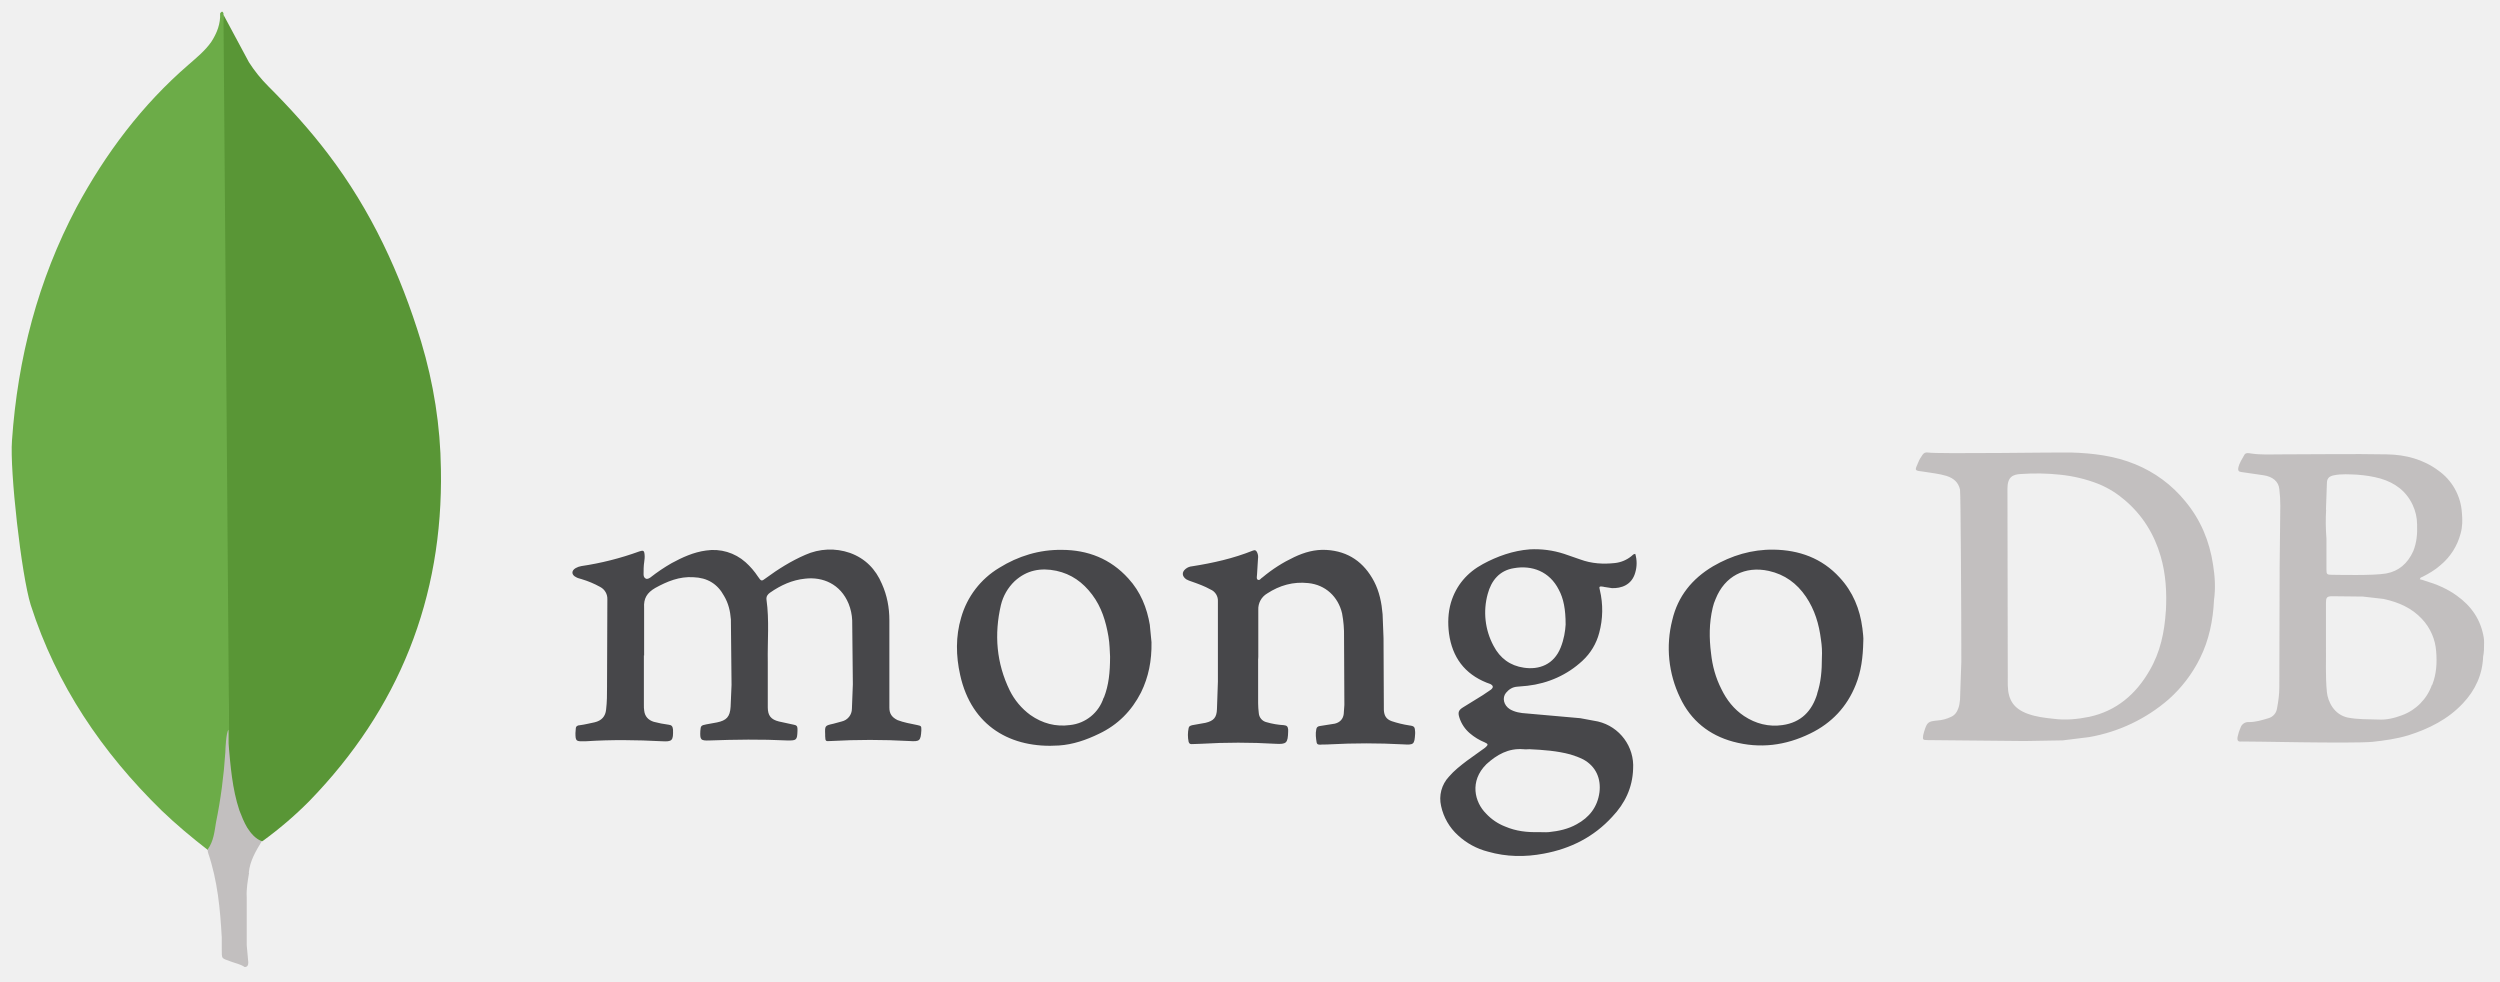
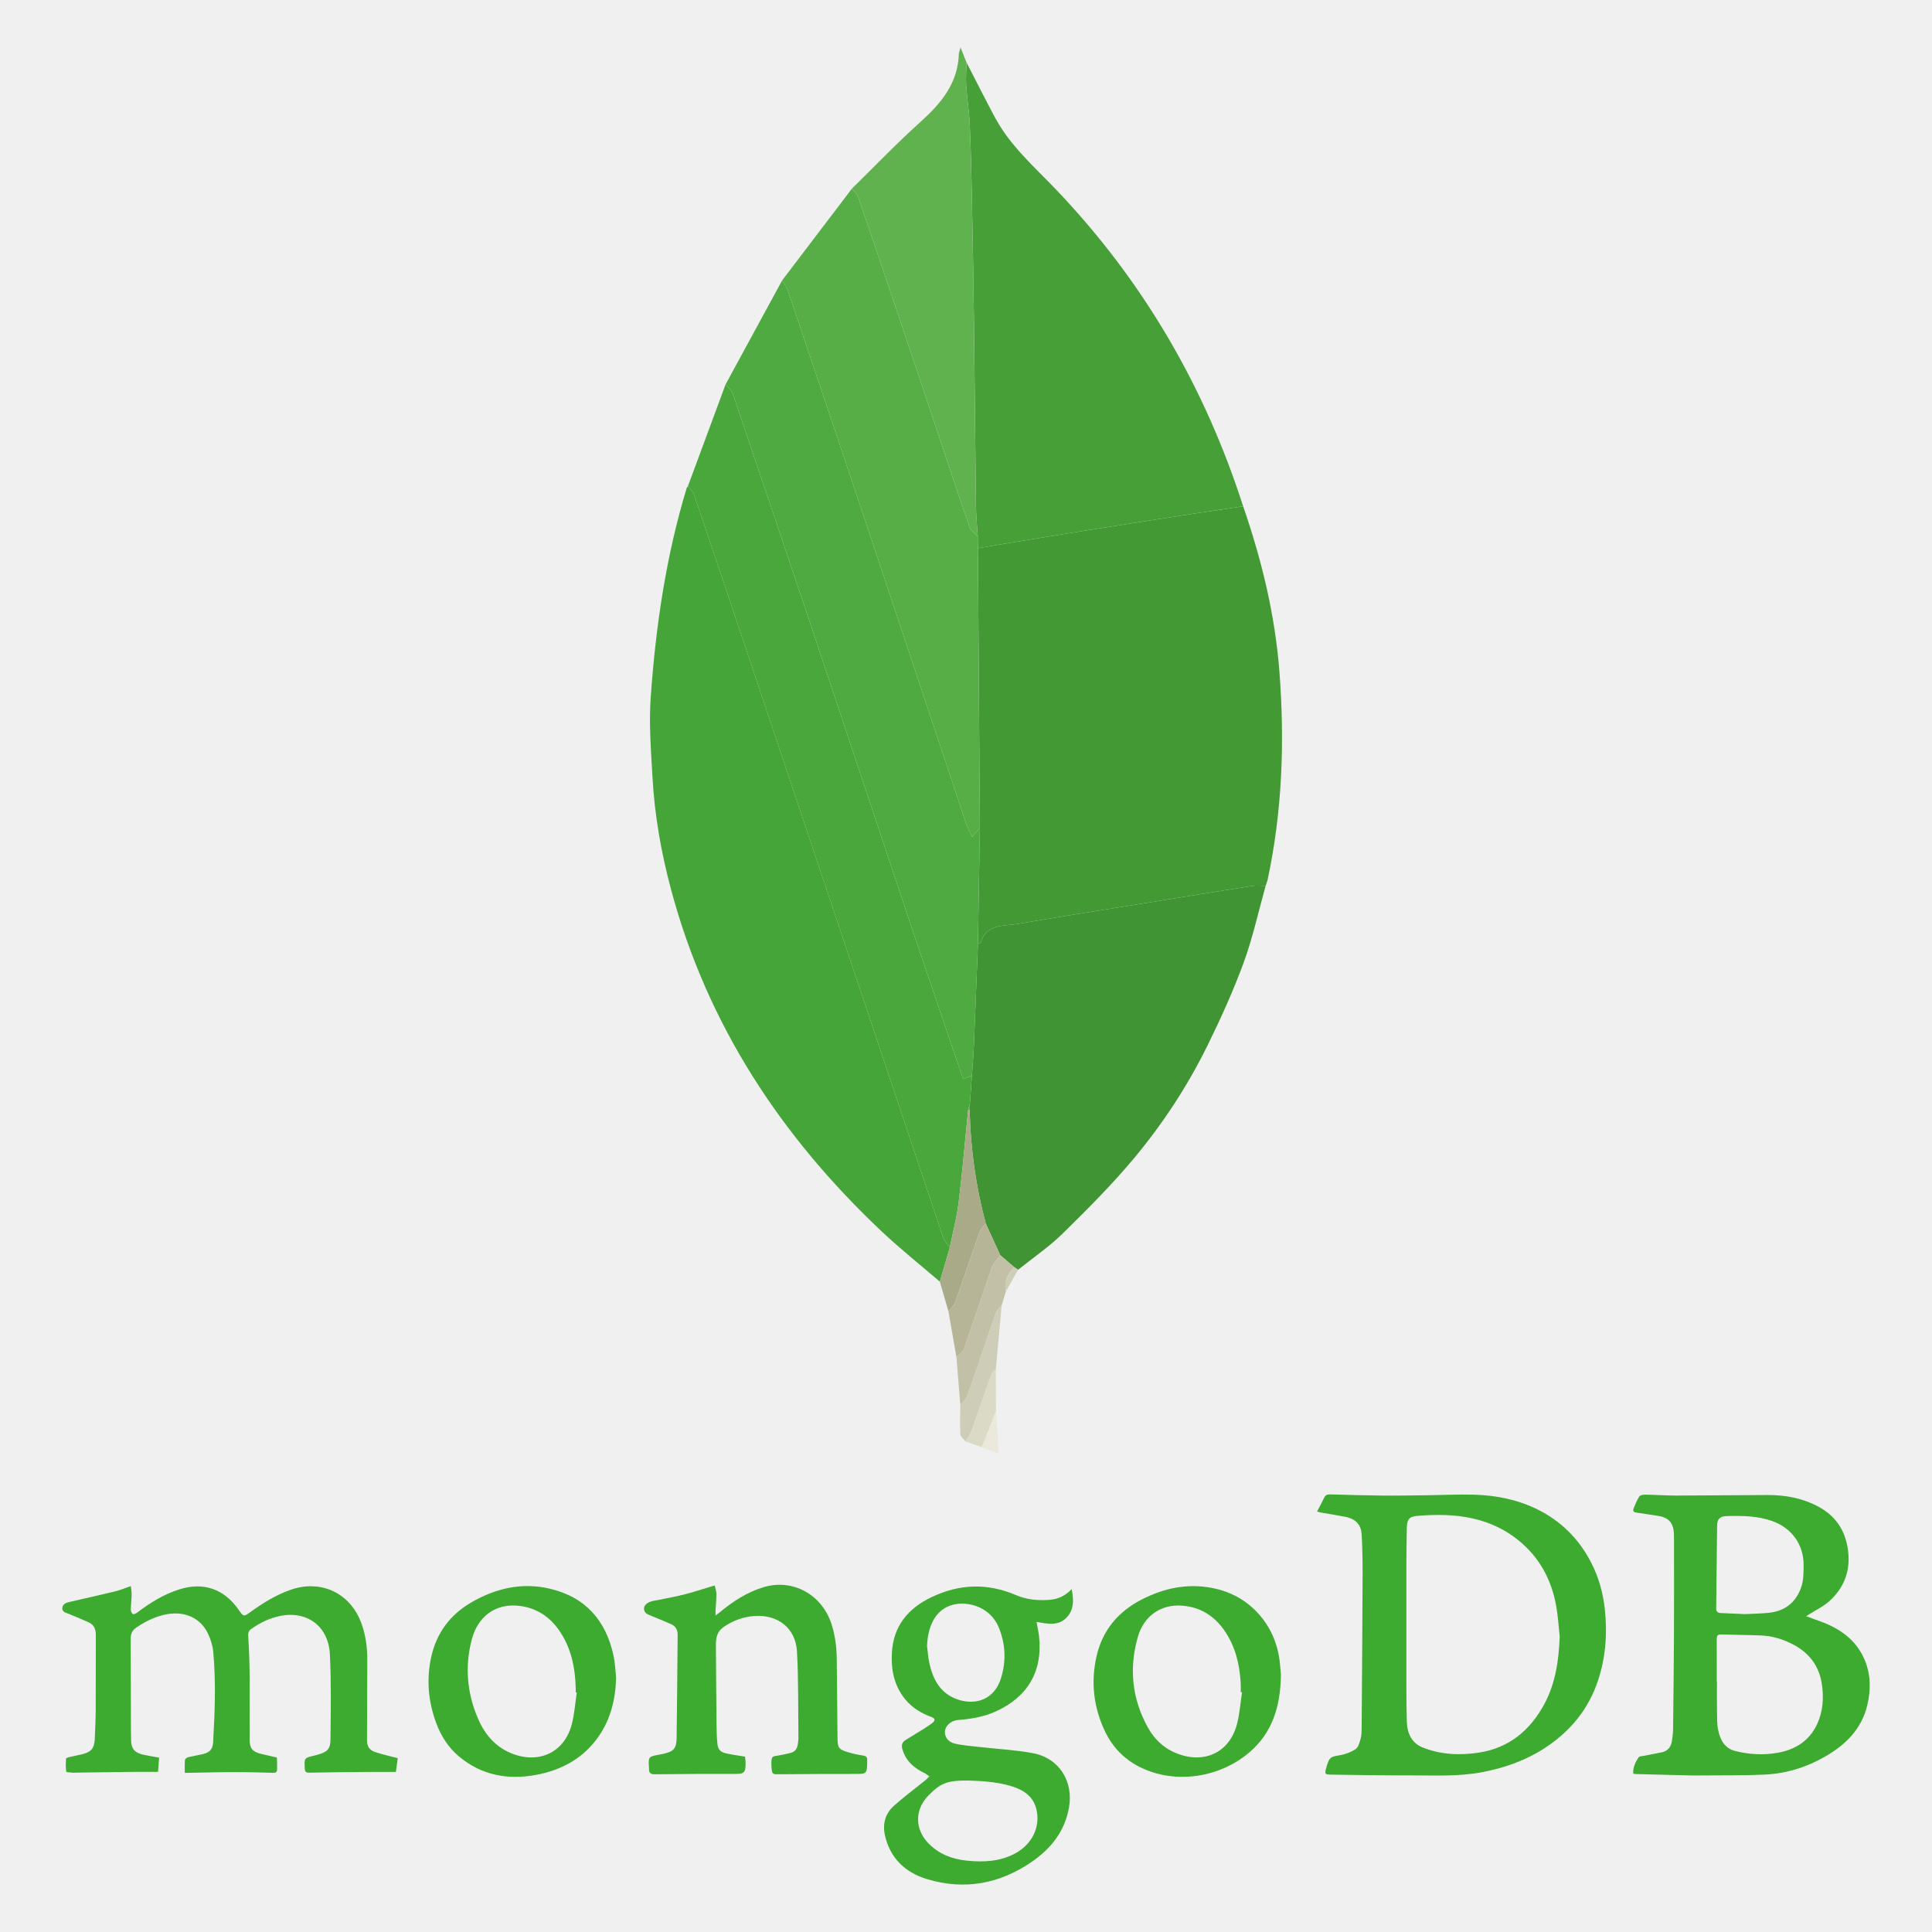
- <svg xmlns="http://www.w3.org/2000/svg" xmlns:xlink="http://www.w3.org/1999/xlink" viewBox="0 0 107 42" fill="#fff" fill-rule="evenodd" stroke="#000" stroke-linecap="round" stroke-linejoin="round">
-   <use xlink:href="#A" x=".5" y=".5" />
-   <symbol id="A" overflow="visible">
-     <g stroke="none" fill-rule="nonzero">
-       <path d="M9.055.115l1.1 2.05c.237.37.514.713.824 1.024.913.913 1.782 1.87 2.56 2.895 1.848 2.427 3.095 5.122 3.986 8.04.534 1.782.824 3.608.846 5.456.1 5.523-1.804 10.266-5.634 14.208a16.3 16.3 0 0 1-2.004 1.715c-.38 0-.557-.3-.713-.557-.3-.5-.468-1.047-.557-1.603-.134-.668-.223-1.336-.178-2.027v-.312C9.263 30.937 8.929.272 9.062.116z" fill="#599636" />
-       <path d="M9.055.049c-.045-.1-.1-.022-.134.022.022.445-.134.846-.38 1.225-.267.38-.624.668-.98.98-1.982 1.715-3.54 3.786-4.788 6.102-1.648 3.118-2.516 6.458-2.76 9.977-.1 1.27.4 5.746.802 7.037 1.1 3.43 3.05 6.302 5.6 8.796.624.6 1.292 1.158 1.982 1.692.2 0 .223-.178.267-.312a6.09 6.09 0 0 0 .2-.869c.2-1.113.312-2.227.445-3.34L9.064.059z" fill="#6cac48" />
-       <path d="M10.148 36.861c.045-.512.3-.935.557-1.358-.267-.1-.468-.334-.624-.58-.134-.223-.245-.5-.334-.735-.312-.935-.38-1.915-.468-2.873v-.58c-.1.1-.134.846-.134.958-.067 1.024-.2 2.027-.4 3.006-.067.4-.1.802-.356 1.158a.41.41 0 0 0 .022.156c.4 1.18.512 2.383.58 3.608v.445c0 .534-.022.423.423.6.178.067.38.1.557.223.134 0 .156-.1.156-.2l-.067-.735v-2.05c-.022-.356.045-.713.1-1.047z" fill="#c2bfbf" />
-       <path d="M27.058 27.547v2.12c-.003.084.002.168.014.251.028.25.182.404.408.475.212.056.426.098.643.126.126.014.167.07.182.204.014.475-.028.53-.488.502-1.074-.056-2.15-.07-3.224 0h-.102c-.335.014-.362-.014-.362-.35 0-.056.014-.126.014-.182 0-.102.07-.153.167-.153.225-.028.433-.084.643-.126.293-.07.46-.25.488-.544.04-.32.04-.656.04-.977l.014-3.74a.57.57 0 0 0-.306-.531 3.97 3.97 0 0 0-.796-.335c-.084-.028-.167-.04-.237-.084-.204-.098-.21-.28-.014-.39a.71.71 0 0 1 .237-.084 12.68 12.68 0 0 0 2.483-.628c.167-.056.21-.04.225.126.014.102 0 .225-.014.32-.028.182-.028.362-.028.53 0 .07.014.14.084.182s.14 0 .204-.04c.287-.226.59-.431.907-.613.46-.25.95-.475 1.48-.544a2.07 2.07 0 0 1 1.69.502c.202.18.38.387.53.614.14.204.153.21.335.07.53-.39 1.09-.74 1.69-1a2.59 2.59 0 0 1 1.912-.084c.656.237 1.103.697 1.368 1.325.225.502.32 1.02.32 1.562v3.74c0 .25.102.408.35.53.265.102.56.153.837.21.182.04.182.04.182.225-.028.46-.07.488-.517.46a30.04 30.04 0 0 0-3.363 0c-.225.014-.225.014-.237-.21v-.07c-.014-.378-.014-.378.35-.46l.362-.098a.56.56 0 0 0 .433-.544l.04-1.047-.028-2.735a2.15 2.15 0 0 0-.153-.712c-.35-.852-1.116-1.158-1.856-1.074-.56.056-1.047.28-1.507.6-.098.07-.167.153-.153.293.126.893.04 1.787.056 2.68v1.94c0 .35.14.517.475.6l.643.14c.098.014.153.056.153.167v.102c-.014.39-.04.408-.433.404-1.116-.056-2.233-.04-3.335 0-.378.014-.408-.028-.39-.408.014-.225.04-.237.25-.28l.46-.084c.408-.084.56-.237.586-.67l.04-.935-.028-2.805c-.028-.35-.102-.684-.293-1.005-.28-.517-.715-.78-1.312-.8-.6-.04-1.13.182-1.634.46-.35.204-.502.446-.475.852v2.044zm26.29.085V29.6c.002.14.01.28.028.42a.43.43 0 0 0 .335.391c.24.07.49.112.74.126.14.014.167.07.182.182v.098c-.014.488-.07.544-.544.517a26.81 26.81 0 0 0-3.182 0l-.408.014c-.084 0-.102-.04-.126-.098a1.42 1.42 0 0 1 0-.586c.014-.084.07-.102.153-.126l.572-.102c.35-.084.475-.225.488-.586l.04-1.172v-3.433a.52.52 0 0 0-.32-.517c-.25-.14-.517-.237-.796-.335-.084-.028-.167-.056-.237-.098-.182-.126-.204-.306-.028-.446a.5.5 0 0 1 .279-.112c.893-.14 1.758-.335 2.596-.67.098-.04.14-.014.182.07a.46.46 0 0 1 .04.28l-.04.656c0 .084-.04.204.028.237.084.056.14-.07.21-.102a6.22 6.22 0 0 1 1.354-.865c.433-.204.878-.335 1.382-.306.935.056 1.605.53 2.037 1.354.225.433.32.907.362 1.396l.04 1.02.014 3.084c.014.237.098.39.335.475a4.55 4.55 0 0 0 .754.182c.225.028.237.07.25.28v.07c-.028.475-.056.488-.53.46-1.04-.056-2.085-.056-3.126 0-.14.014-.28 0-.408.014-.084 0-.14-.014-.153-.098-.028-.182-.056-.362-.014-.56.014-.084.056-.126.153-.14l.643-.102c.225-.056.35-.204.378-.408l.028-.39-.014-2.916a4.91 4.91 0 0 0-.084-1.005c-.167-.715-.712-1.225-1.45-1.297-.643-.07-1.225.098-1.758.446a.77.77 0 0 0-.378.697v2.108c0-.04 0-.04.014-.04z" fill="#47474a" />
-       <path d="M94.221 23.68c-.153-1.02-.53-1.926-1.187-2.72a5.38 5.38 0 0 0-2.149-1.591c-.878-.362-1.815-.475-2.763-.502-.39-.014-5.72.07-6.112 0-.098-.014-.167.014-.225.098-.07.102-.14.21-.182.32-.167.378-.167.35.237.404.335.056.656.084.977.182.293.098.502.265.572.586.028.153.056 5.065.056 7.354l-.056 1.634c-.014.126-.028.25-.07.362-.056.167-.153.306-.32.378-.184.087-.383.14-.586.153-.378.04-.433.056-.56.475l-.04.153c-.028.182-.014.21.167.21l4.172.04 1.634-.028 1.13-.14a7.03 7.03 0 0 0 3.404-1.618 5.79 5.79 0 0 0 1.34-1.758c.39-.78.56-1.634.6-2.498.07-.488.04-1-.04-1.493zm-2.024 1.98c-.056.893-.237 1.758-.697 2.54-.586 1.02-1.423 1.73-2.58 1.98-.502.102-1.005.153-1.532.084-.378-.04-.74-.084-1.09-.21-.628-.225-.852-.613-.865-1.225l-.014-8.414c0-.502.225-.613.586-.628a9.44 9.44 0 0 1 1.647.028c.579.056 1.148.193 1.689.408.402.168.774.4 1.103.684.754.643 1.256 1.45 1.532 2.4.225.768.265 1.55.225 2.33zm13.622 1.368c0-.084 0-.153-.014-.237-.126-.768-.53-1.354-1.158-1.8-.404-.293-.865-.488-1.34-.628-.084-.028-.153-.056-.237-.07.014-.07.056-.084.098-.098.28-.14.544-.293.78-.502a2.62 2.62 0 0 0 .865-1.354c.084-.293.084-.586.056-.893a2.4 2.4 0 0 0-1.019-1.815c-.643-.475-1.396-.67-2.177-.684-1.507-.028-3.028 0-4.534 0-.433 0-.865.028-1.312-.04-.084-.014-.204-.04-.265.056-.102.182-.225.362-.265.572-.014.098.014.153.126.167l.963.14c.378.056.643.265.67.6.028.231.041.464.041.697l-.028 2.61-.014 5.163c0 .306-.04.6-.098.907a.51.51 0 0 1-.362.419c-.28.084-.544.167-.837.167-.16-.015-.312.083-.362.237a1.87 1.87 0 0 0-.126.39c-.028.167.014.225.182.204.126-.014 4.73.098 5.596.014.517-.056 1.02-.126 1.535-.28.878-.28 1.69-.684 2.33-1.368.53-.56.837-1.228.865-2 .04-.182.04-.362.04-.56zm-6.768-5.718l.04-1.116c0-.21.084-.306.293-.35.335-.07.67-.04 1.005-.028.335.028.656.07 1 .167.613.182 1.09.53 1.368 1.116a2 2 0 0 1 .195.852c.014.39-.014.768-.167 1.144-.237.517-.613.852-1.158.95s-2.093.056-2.33.056c-.21 0-.225-.028-.225-.237V22.55c-.033-.41-.038-.82-.014-1.228zm4.534 7.507a2.14 2.14 0 0 1-1.284 1.297c-.335.126-.67.204-1.02.182-.433-.014-.865 0-1.297-.084-.586-.126-.852-.684-.893-1.09-.07-.712-.028-1.438-.04-1.968v-1.842c0-.225.028-.293.265-.293l1.312.014.893.102c.628.14 1.2.378 1.647.865a2.25 2.25 0 0 1 .6 1.382c.04.488.014.963-.167 1.423z" fill="#c2bfbf" />
-       <path d="M68.128 24.616l.362.056c.39.014.852-.126 1-.67a1.41 1.41 0 0 0 0-.796c-.084 0-.126.07-.167.098a1.34 1.34 0 0 1-.697.293c-.502.056-1.005.028-1.493-.153l-.684-.237a4.04 4.04 0 0 0-1.48-.194c-.712.056-1.382.293-2 .628-.67.362-1.144.907-1.368 1.647-.126.433-.14.878-.084 1.325.14 1.02.67 1.73 1.618 2.108.056.014.098.04.153.056.126.07.14.14.028.237l-.35.237-.837.517c-.21.126-.237.225-.167.446a1.46 1.46 0 0 0 .446.67 2.33 2.33 0 0 0 .642.391c.153.07.153.102.014.225l-.796.572c-.265.204-.53.408-.754.67a1.38 1.38 0 0 0-.335 1.256 2.36 2.36 0 0 0 .725 1.256 2.96 2.96 0 0 0 1.284.697c.78.225 1.59.237 2.386.084 1.144-.21 2.144-.715 2.93-1.577.544-.572.865-1.242.893-2.042a1.96 1.96 0 0 0-1.507-2.037l-.754-.14-2.303-.204c-.25-.014-.502-.056-.712-.182-.265-.167-.335-.488-.167-.697.126-.153.28-.25.475-.265l.446-.04c.882-.1 1.71-.467 2.358-1.074a2.47 2.47 0 0 0 .712-1.187 3.72 3.72 0 0 0 .028-1.838c-.04-.153-.028-.167.167-.14zm-3.42 6.95c.084.014.167 0 .25 0 .586.028 1.187.07 1.758.225.187.055.37.125.544.21.56.306.768.837.697 1.41-.084.628-.433 1.074-.977 1.368-.362.204-.768.293-1.187.335-.153.014-.293 0-.446 0-.488.014-.963-.04-1.423-.237a2.2 2.2 0 0 1-.823-.559c-.488-.488-.715-1.382.014-2.108.446-.408.95-.697 1.59-.643zm1.59-4.354c-.293.74-.935.963-1.577.865-.586-.084-1.02-.404-1.297-.935a3 3 0 0 1-.25-2.22c.153-.572.502-1.005 1.116-1.103.78-.14 1.532.14 1.926.92.204.378.293.837.293 1.493-.014.265-.07.628-.21.977zm-17.582-.95c-.126-.754-.404-1.438-.92-2-.768-.852-1.744-1.225-2.847-1.228-.963-.014-1.87.265-2.68.768a3.64 3.64 0 0 0-1.633 2.135c-.237.8-.225 1.634-.04 2.456.488 2.206 2.19 3.153 4.227 3.014.6-.04 1.172-.237 1.715-.502.8-.378 1.396-.977 1.8-1.773.32-.656.46-1.354.446-2.15l-.07-.712zm-1.98 3.098c-.204.642-.768 1.102-1.438 1.172-.613.084-1.187-.07-1.702-.433a2.9 2.9 0 0 1-.879-1.047c-.572-1.172-.67-2.4-.378-3.656.094-.39.297-.742.586-1.02.517-.475 1.116-.586 1.787-.446.643.14 1.13.488 1.532 1.02s.586 1.144.697 1.787c.056.32.056.656.07.865 0 .67-.056 1.225-.265 1.758zm32.472-2.985c-.102-.8-.404-1.55-.977-2.163-.754-.823-1.73-1.172-2.818-1.187-.935-.014-1.8.25-2.596.712-.893.53-1.507 1.284-1.744 2.303a4.87 4.87 0 0 0 .335 3.321c.46.977 1.242 1.605 2.275 1.884 1.144.306 2.233.167 3.293-.35.92-.446 1.577-1.144 1.953-2.093.225-.56.306-1.158.32-1.856.014-.126-.014-.35-.04-.572zm-1.926 2.805c-.225.754-.697 1.242-1.493 1.354-.586.084-1.144-.056-1.647-.39-.433-.293-.74-.684-.963-1.144-.25-.488-.39-1.005-.446-1.535-.084-.656-.084-1.297.07-1.953.029-.13.072-.256.126-.377.39-.977 1.256-1.423 2.275-1.2.684.153 1.2.53 1.59 1.103.378.56.56 1.172.643 1.838a3.74 3.74 0 0 1 .04.78c0 .544-.04 1.047-.204 1.535z" fill="#47474a" />
-     </g>
-   </symbol>
+ <svg xmlns="http://www.w3.org/2000/svg" viewBox="0 0 128 128">
+   <path fill="#3dab30" d="M87.259 100.139c.169-.325.331-.612.469-.909.087-.19.221-.228.41-.223 1.133.032 2.266.067 3.4.078.963.01 1.928-.008 2.892-.019 1.086-.013 2.172-.07 3.257-.039 1.445.042 2.853.325 4.16.968 1.561.769 2.742 1.94 3.547 3.483.514.985.812 2.03.931 3.14.172 1.608.059 3.179-.451 4.717-.632 1.906-1.832 3.365-3.499 4.458-1.283.841-2.69 1.338-4.198 1.622-1.596.301-3.197.204-4.798.209-1.756.007-3.511-.031-5.267-.051-.307-.003-.351-.061-.27-.354l.075-.27c.171-.538.263-.562.809-.652.378-.061.77-.203 1.087-.413.184-.122.26-.44.332-.685.062-.214.065-.449.067-.675.025-3.425.051-6.849.065-10.272.003-.865-.017-1.732-.065-2.596-.034-.605-.357-1.019-1.077-1.162-.56-.111-1.124-.197-1.687-.296l-.189-.059zm16.076 8.293c-.076-.682-.113-1.37-.235-2.042-.292-1.613-.998-3.018-2.238-4.119-2.005-1.779-4.419-2.053-6.949-1.841-.576.048-.7.245-.709.837-.014.84-.028 1.68-.029 2.52-.004 2.664-.004 5.328 0 7.992.001.758.009 1.516.031 2.272.024.774.305 1.429 1.063 1.729 1.195.473 2.452.529 3.706.336 2.003-.307 3.404-1.474 4.344-3.223.744-1.388.954-2.903 1.016-4.461zM108.204 117.503c-.024-.415.146-.758.356-1.073.057-.085.253-.081.388-.108l1.146-.227c.405-.086.618-.358.675-.755.038-.262.074-.527.077-.792.025-2.097.049-4.194.059-6.291.01-2.1.002-4.2.002-6.3l-.009-.401c-.041-.675-.367-1.025-1.037-1.124l-1.453-.221c-.179-.024-.244-.11-.179-.269.112-.271.219-.552.377-.796.059-.09.258-.125.392-.122.694.01 1.388.062 2.082.061l6.041-.036c1.164-.001 2.288.202 3.332.759 1.149.612 1.792 1.559 1.976 2.849.192 1.355-.219 2.497-1.209 3.404-.407.374-.934.618-1.406.922l-.154.096c.438.161.855.3 1.261.466 1.188.487 2.133 1.248 2.633 2.463.395.959.395 1.959.161 2.953-.364 1.556-1.389 2.591-2.722 3.374-1.251.735-2.605 1.163-4.047 1.235-1.33.067-2.666.042-3.999.057l-.772.004c-1.284-.029-2.569-.062-3.854-.096l-.117-.032zm5.537-6.089h.013c0 .658-.009 1.316.003 1.974.008.426-.007.864.085 1.274.138.613.418 1.166 1.106 1.342.929.239 1.878.287 2.818.124 1.177-.205 2.116-.795 2.631-1.916.382-.833.439-1.716.308-2.618-.174-1.188-.805-2.05-1.854-2.615-.688-.371-1.422-.598-2.204-.628-.876-.033-1.753-.035-2.629-.062-.246-.007-.28.118-.279.32.005.934.002 1.869.002 2.805zm1.865-4.475c.479-.024 1.021-.031 1.56-.085 1.032-.103 1.759-.622 2.138-1.609.193-.501.185-1.017.19-1.538.015-1.357-.777-2.469-2.066-2.929-.995-.355-2.021-.361-3.053-.333-.418.011-.605.194-.611.615l-.062 5.489c-.003.218.091.312.303.319l1.601.071z" />
+   <path fill="#3dab30" d="M10.543 116.448l-.073.944c-.68 0-1.307-.005-1.934.002-1.181.012-2.362.031-3.544.048l-.114.007c-.169-.02-.476-.02-.484-.07-.05-.281-.034-.576-.021-.867.001-.033.116-.075.183-.091l.919-.205c.573-.149.775-.396.802-.988.031-.667.062-1.335.065-2.002.009-1.642-.001-3.282.006-4.924.001-.384-.132-.67-.49-.826-.426-.188-.854-.372-1.285-.546-.204-.082-.469-.127-.445-.401.024-.279.281-.352.523-.407 1.002-.229 2.005-.452 3.004-.696.322-.079.63-.212 1.015-.346.02.208.057.406.053.604l-.059.941c-.001.106.054.248.133.307.048.037.209-.03.289-.092.854-.65 1.758-1.211 2.789-1.538 1.597-.507 2.968-.037 3.928 1.34.338.485.339.485.808.146.805-.585 1.647-1.101 2.589-1.441 2.068-.747 4.055.201 4.774 2.284.262.756.362 1.537.36 2.335l-.019 5.298c-.001.437.144.686.56.822.467.153.951.258 1.477.396l-.122.911c-.598 0-1.148-.004-1.698.001-1.344.012-2.688.019-4.031.05-.234.006-.295-.052-.307-.271-.039-.701-.045-.7.615-.858l.222-.057c.645-.176.86-.374.865-1.028.015-1.878.054-3.761-.041-5.635-.099-1.944-1.642-2.979-3.526-2.481-.615.162-1.172.446-1.69.814-.175.125-.208.269-.194.488.053.828.086 1.657.093 2.486.012 1.451-.006 2.902 0 4.354.002.588.203.813.784.949l.863.199.16.036c.012.276.023.552.01.828-.008.173-.142.188-.292.185-.839-.021-1.679-.049-2.518-.047-1.021.002-2.041.031-3.061.049h-.24c0-.293-.014-.573.01-.852.005-.067.123-.161.204-.182l1.006-.213c.427-.105.631-.324.655-.758.114-2.01.196-4.021.007-6.03-.037-.39-.164-.786-.326-1.145-.515-1.138-1.674-1.613-3.011-1.271-.635.162-1.208.453-1.75.82-.256.174-.378.404-.378.695 0 2.005.007 4.01.013 6.014l.011.773c.012.539.241.823.776.939.344.078.692.131 1.082.203z" />
+   <path fill="#3dab30" d="M71.001 105.285c.155.754.152 1.432-.402 1.946-.55.511-1.246.339-1.925.225.063.358.133.662.167.97.247 2.289-.738 3.988-2.861 4.959-.802.366-1.653.502-2.522.572-.432.034-.81.364-.851.719-.042.36.184.73.636.838.533.127 1.089.163 1.636.226 1.174.134 2.361.195 3.521.405 1.754.316 2.733 1.847 2.424 3.609-.275 1.568-1.183 2.709-2.449 3.584-2.133 1.478-4.473 1.91-6.965 1.156-1.425-.432-2.43-1.369-2.777-2.885-.174-.759.011-1.446.582-1.961.679-.61 1.418-1.154 2.129-1.73l.23-.231-.264-.185c-.725-.344-1.305-.815-1.53-1.633-.077-.277.003-.459.238-.601.4-.241.798-.486 1.193-.735.186-.116.37-.236.543-.37.236-.18.215-.314-.067-.418-.656-.242-1.239-.593-1.691-1.133-.755-.901-.969-1.974-.907-3.107.097-1.77 1.058-2.936 2.62-3.686 1.857-.891 3.72-.947 5.613-.135.7.3 1.438.364 2.189.312.561-.04 1.051-.252 1.49-.711zm-6.843 12.681c-1.394-.012-1.831.16-2.649.993-.916.934-.911 2.229.003 3.167.694.711 1.56 1.044 2.523 1.144 1.125.116 2.233.069 3.255-.494 1.09-.603 1.632-1.723 1.387-2.851-.203-.931-.889-1.357-1.724-1.602-.95-.278-1.932-.331-2.795-.357zm-2.738-8.908c.051.387.072.779.158 1.158.223.982.65 1.845 1.627 2.282 1.147.515 2.612.294 3.114-1.316.344-1.103.302-2.198-.113-3.274-.185-.48-.483-.886-.91-1.184-.996-.695-2.793-.787-3.525.749-.238.499-.331 1.03-.351 1.585z" />
+   <path fill="#3dab30" d="M47.35 105.038c.037.171.111.365.113.56.003.371-.037.742-.058 1.113v.322l.314-.24c.86-.708 1.784-1.311 2.86-1.636 1.942-.585 3.882.478 4.515 2.456.24.752.335 1.525.344 2.311.02 1.746.032 3.492.05 5.238.006.627.078.739.671.92.336.103.683.175 1.03.229.191.03.273.105.263.292l.002.172c-.007.723-.057.756-.758.754-1.678-.003-3.355.007-5.033.021-.5.004-.501.019-.551-.475l-.01-.284c.031-.426.041-.422.46-.484.282-.042.562-.107.837-.179.283-.073.419-.282.457-.562.019-.142.044-.284.043-.426-.024-1.908.007-3.818-.097-5.723-.084-1.541-1.26-2.459-2.807-2.354-.759.053-1.445.306-2.071.743-.413.289-.496.706-.494 1.155.008 1.784.025 3.568.044 5.353.004.391.015.782.052 1.17.039.424.188.595.604.687.398.088.804.139 1.229.21l.036.328c.014.765-.066.822-.809.819-1.735-.007-3.47.004-5.204.023-.273.004-.389-.082-.382-.348l-.004-.114c-.045-.689-.025-.715.627-.827l.308-.062c.706-.159.887-.347.897-1.064.033-2.271.045-4.541.068-6.812.003-.326-.12-.579-.424-.714-.426-.188-.856-.367-1.287-.544-.238-.098-.51-.16-.519-.489-.006-.232.242-.437.581-.506.681-.138 1.368-.253 2.041-.422.67-.167 1.328-.391 2.062-.611z" />
+   <path fill="#3dab30" d="M84.865 110.97c-.032 2.121-.583 3.836-2.083 5.123-1.9 1.633-4.864 2.188-7.287.967-1.034-.521-1.794-1.32-2.289-2.357-.759-1.595-.949-3.272-.553-4.99.392-1.699 1.421-2.93 2.961-3.727 1.584-.819 3.252-1.139 5.011-.709 2.225.543 3.824 2.357 4.142 4.667.057.405.079.815.098 1.026zm-2.577 1.149l-.086-.01c0-.2.011-.4-.002-.6-.073-1.246-.353-2.433-1.075-3.476-.685-.988-1.618-1.571-2.832-1.656-1.359-.096-2.501.664-2.902 2.052-.602 2.084-.398 4.115.66 6.024.461.832 1.144 1.446 2.059 1.769 1.793.631 3.383-.186 3.85-2.022.172-.678.222-1.387.328-2.081z" />
+   <path fill="#3dab30" d="M40.819 111.134c-.037 1.522-.396 2.929-1.336 4.152-1.007 1.31-2.391 2.01-3.965 2.305-1.861.348-3.609.032-5.104-1.217-.71-.594-1.195-1.355-1.515-2.221-.525-1.42-.656-2.875-.333-4.358.345-1.587 1.241-2.8 2.63-3.614 1.606-.939 3.339-1.358 5.19-.936 2.38.544 3.754 2.095 4.262 4.443.102.474.116.964.171 1.446zm-2.606 1.004l-.069-.01v-.286c-.039-1.396-.312-2.726-1.145-3.886-.617-.861-1.443-1.401-2.502-1.552-1.726-.246-2.854.778-3.228 2.169-.488 1.817-.335 3.612.42 5.335.471 1.074 1.215 1.911 2.358 2.317 1.782.633 3.396-.205 3.847-2.034.166-.669.216-1.367.319-2.053z" />
+   <path fill="#439934" d="M82.362 33.544c1.227 3.547 2.109 7.168 2.4 10.92.36 4.656.196 9.28-.786 13.859l-.126.366c-.308.001-.622-.038-.923.009-2.543.4-5.083.814-7.624 1.226-2.627.426-5.256.835-7.878 1.289-.929.16-2.079-.031-2.454 1.253l-.18.061.127-7.678-.129-18.526 1.224-.21c2.001-.327 4.002-.66 6.006-.979 2.39-.379 4.782-.749 7.174-1.119 1.056-.162 2.113-.313 3.169-.471z" />
+   <path fill="#45A538" d="M62.265 84.911c-1.291-1.11-2.627-2.171-3.864-3.339-6.658-6.28-11.529-13.673-13.928-22.586-.661-2.452-1.101-4.945-1.243-7.479-.1-1.774-.243-3.563-.117-5.328.333-4.693 1.012-9.341 2.388-13.862l.076-.105c.134.178.326.336.394.537 1.344 3.956 2.677 7.916 4.004 11.879 4.169 12.451 8.333 24.905 12.509 37.354.082.243.293.442.445.661l-.664 2.268z" />
+   <path fill="#46A037" d="M82.362 33.544c-1.057.157-2.114.309-3.169.471-2.392.37-4.784.74-7.174 1.119-2.003.318-4.004.651-6.006.979l-1.224.21-.01-.798c-.041-.656-.109-1.312-.118-1.968l-.137-12.554c-.032-2.619-.08-5.238-.133-7.856-.033-1.627-.068-3.255-.141-4.88-.04-.873-.181-1.742-.237-2.615-.033-.502.011-1.008.022-1.512.624 1.209 1.235 2.427 1.876 3.627 1.013 1.897 2.628 3.295 4.083 4.82 5.746 6.031 9.825 13.039 12.368 20.957z" />
+   <path fill="#409433" d="M64.792 62.527l.18-.061c.375-1.284 1.525-1.093 2.454-1.253 2.622-.454 5.251-.863 7.878-1.289 2.541-.411 5.081-.825 7.624-1.226.301-.047.615-.008.923-.009-.475 1.696-.849 3.429-1.452 5.078-.685 1.87-1.513 3.696-2.392 5.486-1.314 2.675-2.951 5.171-4.853 7.458-1.466 1.762-3.1 3.393-4.737 5.002-.906.889-1.972 1.614-2.966 2.414l-.258-.176-.927-.792-.959-2.104c-.661-2.462-1.007-4.968-1.065-7.516l.018-.428.131-1.854c.043-.633.101-1.265.128-1.898.096-2.276.182-4.554.273-6.832z" />
+   <path fill="#4FAA41" d="M64.792 62.527c-.09 2.278-.176 4.557-.273 6.835-.027.634-.084 1.266-.128 1.898l-.584.221c-1.298-3.821-2.597-7.602-3.867-11.392-2.101-6.271-4.176-12.551-6.274-18.824-1.693-5.062-3.401-10.121-5.118-15.176-.081-.236-.311-.422-.471-.631l3.74-6.877c.129.223.298.432.379.672 1.73 5.12 3.457 10.241 5.169 15.367 2.228 6.67 4.441 13.343 6.667 20.014.089.266.235.512.375.811l.512-.596c-.043 2.56-.085 5.118-.127 7.678z" />
+   <path fill="#4AA73C" d="M48.076 25.458c.161.209.391.395.471.631 1.717 5.055 3.425 10.113 5.118 15.176 2.098 6.273 4.173 12.553 6.274 18.824 1.27 3.79 2.569 7.57 3.867 11.392l.584-.221-.131 1.854-.119.427c-.203 2.029-.374 4.062-.622 6.087-.124 1.015-.389 2.011-.59 3.015-.151-.219-.363-.418-.445-.661-4.177-12.449-8.34-24.903-12.509-37.354-1.327-3.963-2.661-7.923-4.004-11.879-.068-.201-.26-.359-.394-.537l2.5-6.754z" />
+   <path fill="#57AE47" d="M64.918 54.849l-.512.596c-.14-.299-.286-.545-.375-.811-2.226-6.671-4.439-13.344-6.667-20.014-1.712-5.126-3.439-10.247-5.169-15.367-.081-.24-.25-.449-.379-.672l4.625-6.084c.146.194.354.367.429.586 1.284 3.76 2.556 7.523 3.822 11.289 1.182 3.518 2.346 7.04 3.542 10.552.08.235.359.401.545.601l.01.798.129 18.526z" />
+   <path fill="#60B24F" d="M64.779 35.525c-.187-.199-.465-.365-.545-.601-1.195-3.512-2.36-7.034-3.542-10.552-1.266-3.766-2.538-7.529-3.822-11.289-.075-.219-.283-.392-.429-.586 1.504-1.473 2.961-2.999 4.526-4.404 1.391-1.248 2.509-2.586 2.561-4.559l.11-.393.396.998c-.01.504-.055 1.01-.022 1.512.057.873.198 1.742.237 2.615.073 1.625.108 3.253.141 4.88.053 2.618.101 5.237.133 7.856l.137 12.554c.01.657.079 1.313.119 1.969z" />
+   <path fill="#A9AA88" d="M62.929 82.642c.201-1.004.466-2 .59-3.015.248-2.024.419-4.058.622-6.087l.051-.008.05.009c.058 2.548.404 5.054 1.065 7.516-.135.178-.324.335-.396.535-.555 1.566-1.079 3.145-1.637 4.71-.076.214-.29.381-.439.568l-.571-1.96.665-2.268z" />
+   <path fill="#B6B598" d="M62.835 86.871c.149-.188.363-.354.439-.568.558-1.565 1.082-3.144 1.637-4.71.071-.2.261-.357.396-.535l.959 2.104c-.189.268-.451.511-.556.81l-1.836 5.392c-.076.217-.333.369-.507.552l-.532-3.045z" />
+   <path fill="#C2C1A7" d="M63.367 89.915c.173-.183.431-.335.507-.552l1.836-5.392c.104-.299.367-.542.556-.81l.928.791c-.448.443-.697.955-.547 1.602l-.282.923c-.128.158-.314.296-.377.477-.641 1.836-1.252 3.682-1.898 5.517-.082.232-.309.415-.468.621l-.255-3.177z" />
+   <path fill="#CECDB7" d="M63.621 93.091c.16-.206.387-.389.468-.621.646-1.835 1.258-3.681 1.898-5.517.063-.181.249-.318.377-.477l-.389 4.236c-.104.12-.254.225-.304.364l-1.294 3.708c-.091.253-.265.479-.401.716-.121-.158-.337-.311-.347-.475-.038-.642-.011-1.289-.008-1.934z" />
+   <path fill="#DBDAC7" d="M63.977 95.501c.136-.237.31-.463.401-.716l1.294-3.708c.05-.14.201-.244.304-.364l.01 2.78-.931 2.387-1.078-.379z" />
+   <path fill="#EBE9DC" d="M65.055 95.88l.931-2.387.192 2.824-1.123-.437z" />
+   <path fill="#CECDB7" d="M66.646 85.554c-.149-.646.099-1.158.547-1.602l.258.176-.805 1.426z" />
+   <path fill="#4FAA41" d="M64.242 73.542l-.05-.009-.051.008.119-.427-.018.428z" />
</svg>
